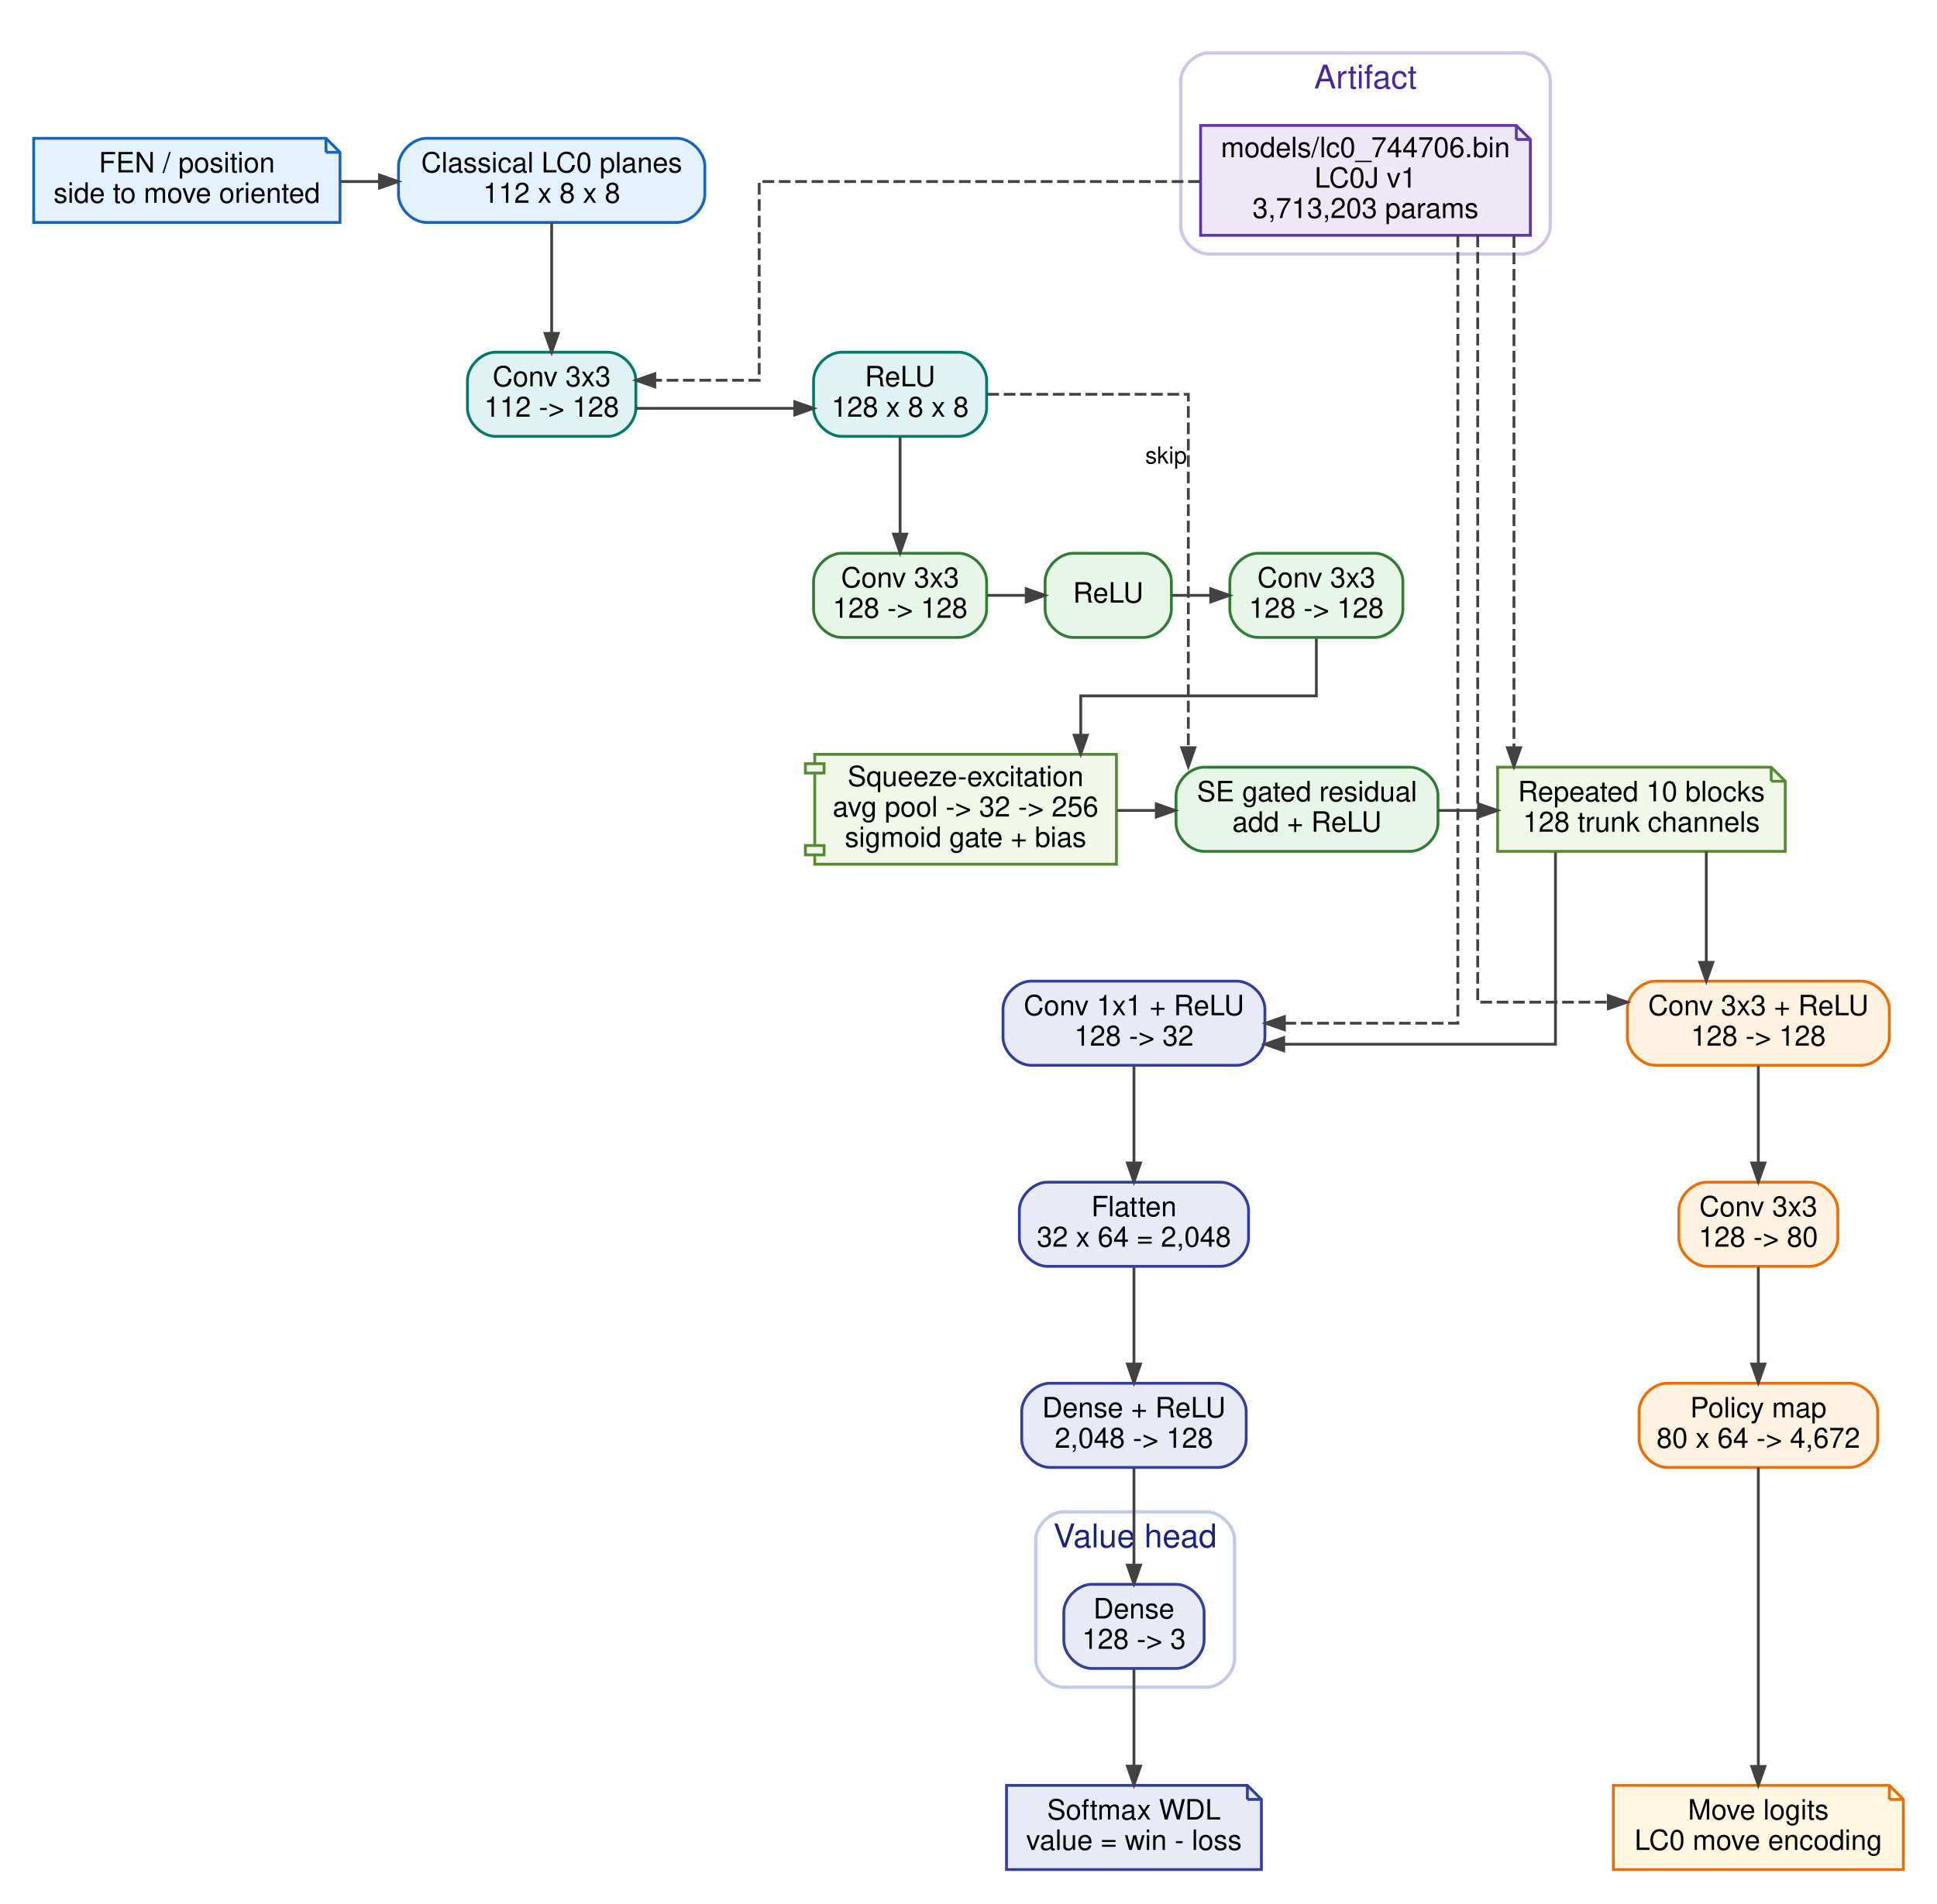
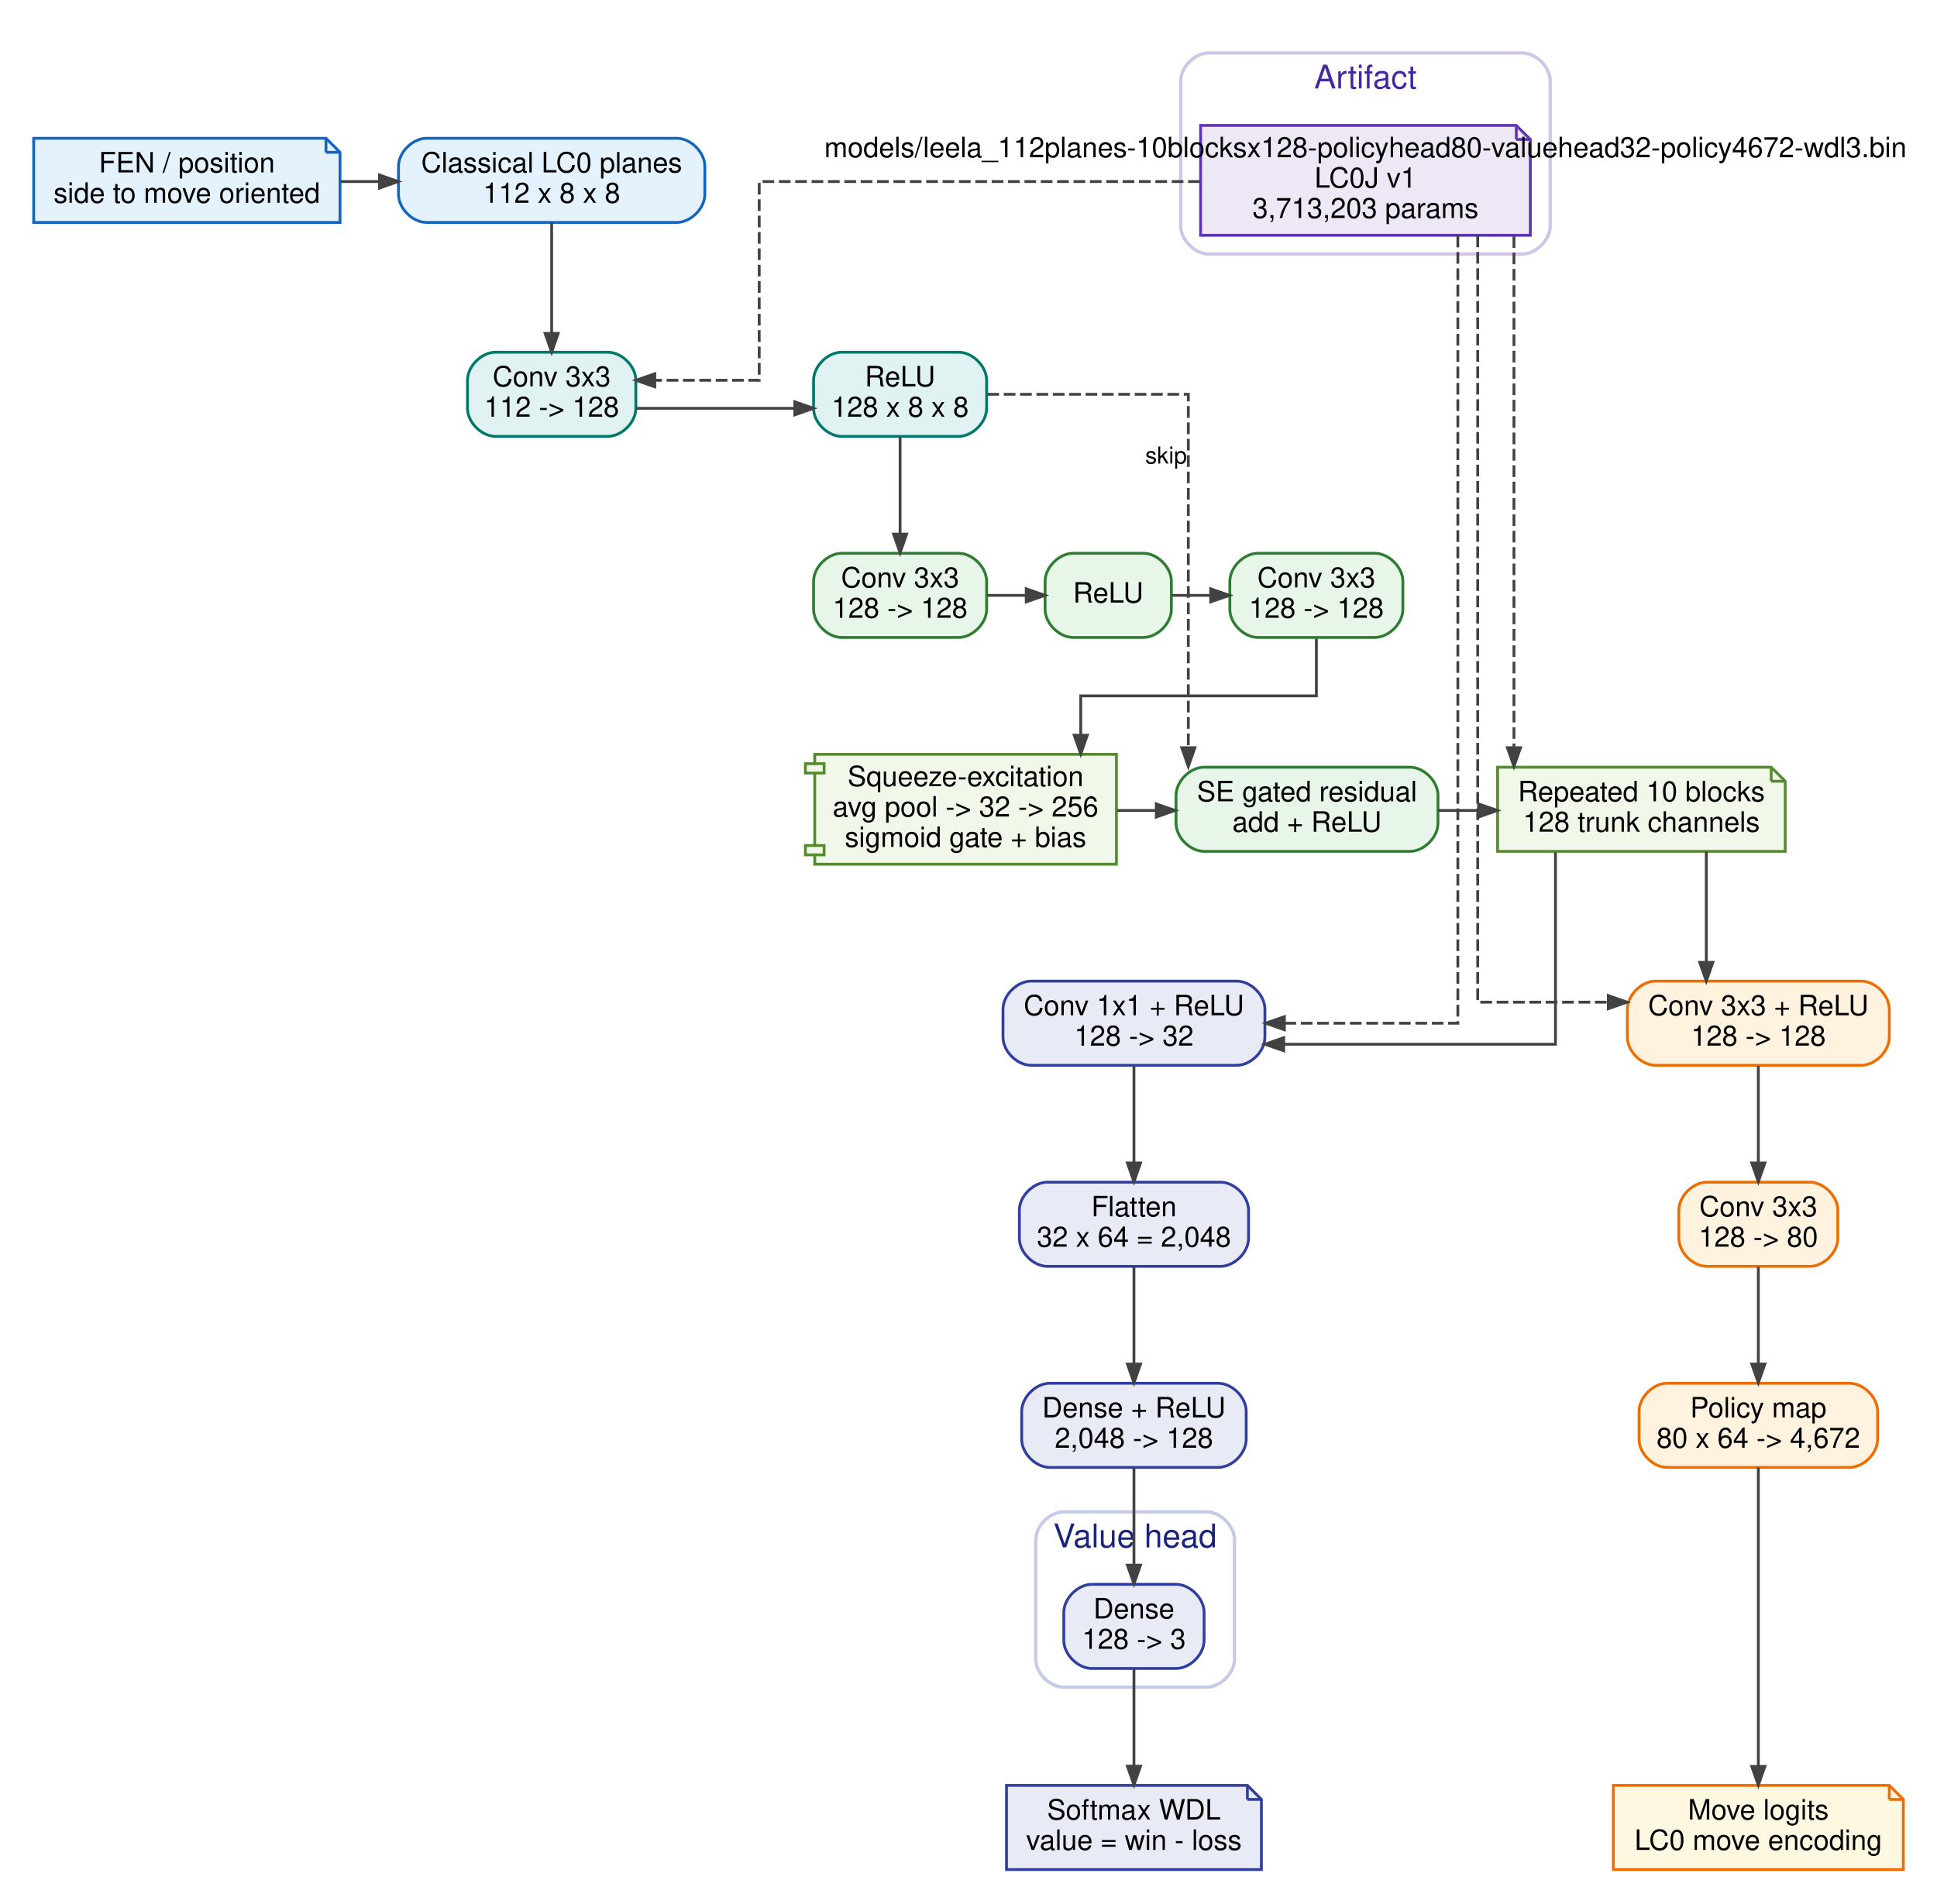
<svg xmlns="http://www.w3.org/2000/svg" width="828pt" height="814pt" viewBox="0.00 0.00 828.30 813.80">
  <g id="graph0" class="graph" transform="scale(1 1) rotate(0) translate(14.4 799.4)">
    <g id="clust5" class="cluster">
      <path fill="transparent" stroke="#c5cae9" stroke-width="1.4" d="M440.5,-78C440.5,-78 501.5,-78 501.5,-78 507.5,-78 513.5,-84 513.5,-90 513.5,-90 513.5,-141 513.5,-141 513.5,-147 507.5,-153 501.5,-153 501.5,-153 440.5,-153 440.5,-153 434.5,-153 428.5,-147 428.5,-141 428.5,-141 428.5,-90 428.5,-90 428.5,-84 434.5,-78 440.5,-78" />
      <text text-anchor="middle" x="471" y="-137.8" font-family="Helvetica,sans-Serif" font-size="14.00" fill="#1a237e">Value head</text>
    </g>
    <g id="clust6" class="cluster">
      <path fill="transparent" stroke="#d1c4e9" stroke-width="1.4" d="M502.5,-691C502.5,-691 636.5,-691 636.5,-691 642.5,-691 648.5,-697 648.5,-703 648.5,-703 648.5,-765 648.5,-765 648.5,-771 642.5,-777 636.5,-777 636.5,-777 502.5,-777 502.5,-777 496.5,-777 490.5,-771 490.5,-765 490.5,-765 490.5,-703 490.5,-703 490.5,-697 496.5,-691 502.5,-691" />
      <text text-anchor="middle" x="569.5" y="-761.8" font-family="Helvetica,sans-Serif" font-size="14.00" fill="#4527a0">Artifact</text>
    </g>
    <g id="node1" class="node">
      <polygon fill="#e3f2fd" stroke="#1565c0" stroke-width="1.2" points="125,-740.5 0,-740.5 0,-704.5 131,-704.5 131,-734.5 125,-740.5" />
      <polyline fill="none" stroke="#1565c0" stroke-width="1.2" points="125,-740.5 125,-734.5 " />
      <polyline fill="none" stroke="#1565c0" stroke-width="1.2" points="131,-734.5 125,-734.5 " />
      <text text-anchor="middle" x="65.5" y="-725.9" font-family="Helvetica,sans-Serif" font-size="12.00">FEN / position</text>
      <text text-anchor="middle" x="65.5" y="-712.9" font-family="Helvetica,sans-Serif" font-size="12.00">side to move oriented</text>
    </g>
    <g id="node2" class="node">
      <path fill="#e3f2fd" stroke="#1565c0" stroke-width="1.2" d="M275,-740.5C275,-740.5 168,-740.5 168,-740.5 162,-740.5 156,-734.5 156,-728.5 156,-728.5 156,-716.5 156,-716.5 156,-710.5 162,-704.5 168,-704.5 168,-704.5 275,-704.5 275,-704.5 281,-704.5 287,-710.5 287,-716.5 287,-716.5 287,-728.5 287,-728.5 287,-734.5 281,-740.5 275,-740.5" />
      <text text-anchor="middle" x="221.5" y="-725.9" font-family="Helvetica,sans-Serif" font-size="12.00">Classical LC0 planes</text>
      <text text-anchor="middle" x="221.5" y="-712.9" font-family="Helvetica,sans-Serif" font-size="12.00">112 x 8 x 8</text>
    </g>
    <g id="edge1" class="edge">
      <path fill="none" stroke="#424242" stroke-width="1.2" d="M131.21,-722C131.21,-722 147.87,-722 147.87,-722" />
      <polygon fill="#424242" stroke="#424242" stroke-width="1.2" points="147.87,-724.8 155.87,-722 147.87,-719.2 147.87,-724.8" />
    </g>
    <g id="node3" class="node">
      <path fill="#e0f2f1" stroke="#00796b" stroke-width="1.2" d="M245.5,-649C245.5,-649 197.5,-649 197.5,-649 191.5,-649 185.5,-643 185.5,-637 185.5,-637 185.5,-625 185.5,-625 185.5,-619 191.5,-613 197.5,-613 197.5,-613 245.5,-613 245.5,-613 251.5,-613 257.5,-619 257.5,-625 257.5,-625 257.5,-637 257.5,-637 257.5,-643 251.5,-649 245.5,-649" />
      <text text-anchor="middle" x="221.5" y="-634.4" font-family="Helvetica,sans-Serif" font-size="12.00">Conv 3x3</text>
      <text text-anchor="middle" x="221.5" y="-621.4" font-family="Helvetica,sans-Serif" font-size="12.00">112 -&gt; 128</text>
    </g>
    <g id="edge2" class="edge">
      <path fill="none" stroke="#424242" stroke-width="1.2" d="M221.5,-704.42C221.5,-704.42 221.5,-657.04 221.5,-657.04" />
      <polygon fill="#424242" stroke="#424242" stroke-width="1.2" points="224.3,-657.04 221.5,-649.04 218.7,-657.04 224.3,-657.04" />
    </g>
    <g id="node4" class="node">
      <path fill="#e0f2f1" stroke="#00796b" stroke-width="1.2" d="M395.5,-649C395.5,-649 345.5,-649 345.5,-649 339.5,-649 333.5,-643 333.5,-637 333.5,-637 333.5,-625 333.5,-625 333.5,-619 339.5,-613 345.5,-613 345.5,-613 395.5,-613 395.5,-613 401.5,-613 407.5,-619 407.5,-625 407.5,-625 407.5,-637 407.5,-637 407.5,-643 401.5,-649 395.5,-649" />
      <text text-anchor="middle" x="370.5" y="-634.4" font-family="Helvetica,sans-Serif" font-size="12.00">ReLU</text>
      <text text-anchor="middle" x="370.5" y="-621.4" font-family="Helvetica,sans-Serif" font-size="12.00">128 x 8 x 8</text>
    </g>
    <g id="edge3" class="edge">
      <path fill="none" stroke="#424242" stroke-width="1.2" d="M257.57,-625C257.57,-625 325.47,-625 325.47,-625" />
      <polygon fill="#424242" stroke="#424242" stroke-width="1.2" points="325.47,-627.8 333.47,-625 325.47,-622.2 325.47,-627.8" />
    </g>
    <g id="node5" class="node">
      <path fill="#e8f5e9" stroke="#2e7d32" stroke-width="1.2" d="M395.5,-563C395.5,-563 345.5,-563 345.5,-563 339.5,-563 333.5,-557 333.5,-551 333.5,-551 333.5,-539 333.5,-539 333.5,-533 339.5,-527 345.5,-527 345.5,-527 395.5,-527 395.5,-527 401.5,-527 407.5,-533 407.5,-539 407.5,-539 407.5,-551 407.5,-551 407.5,-557 401.5,-563 395.5,-563" />
      <text text-anchor="middle" x="370.5" y="-548.4" font-family="Helvetica,sans-Serif" font-size="12.00">Conv 3x3</text>
      <text text-anchor="middle" x="370.5" y="-535.4" font-family="Helvetica,sans-Serif" font-size="12.00">128 -&gt; 128</text>
    </g>
    <g id="edge4" class="edge">
      <path fill="none" stroke="#424242" stroke-width="1.2" d="M370.5,-612.76C370.5,-612.76 370.5,-571.21 370.5,-571.21" />
      <polygon fill="#424242" stroke="#424242" stroke-width="1.2" points="373.3,-571.21 370.5,-563.21 367.7,-571.21 373.3,-571.21" />
    </g>
    <g id="node8" class="node">
      <path fill="#e8f5e9" stroke="#2e7d32" stroke-width="1.2" d="M588.5,-471.5C588.5,-471.5 500.5,-471.5 500.5,-471.5 494.5,-471.5 488.5,-465.5 488.5,-459.5 488.5,-459.5 488.5,-447.5 488.5,-447.5 488.5,-441.5 494.5,-435.5 500.5,-435.5 500.5,-435.5 588.5,-435.5 588.5,-435.5 594.5,-435.5 600.5,-441.5 600.5,-447.5 600.5,-447.5 600.5,-459.5 600.5,-459.5 600.5,-465.5 594.5,-471.5 588.5,-471.5" />
      <text text-anchor="middle" x="544.5" y="-456.9" font-family="Helvetica,sans-Serif" font-size="12.00">SE gated residual</text>
      <text text-anchor="middle" x="544.5" y="-443.9" font-family="Helvetica,sans-Serif" font-size="12.00">add + ReLU</text>
    </g>
    <g id="edge9" class="edge">
      <path fill="none" stroke="#424242" stroke-width="1.2" stroke-dasharray="5,2" d="M407.81,-631C444.09,-631 493.75,-631 493.75,-631 493.75,-631 493.75,-479.83 493.75,-479.83" />
      <polygon fill="#424242" stroke="#424242" stroke-width="1.2" points="496.55,-479.83 493.75,-471.83 490.95,-479.83 496.55,-479.83" />
      <text text-anchor="middle" x="484.25" y="-601.38" font-family="Helvetica,sans-Serif" font-size="10.00">skip</text>
    </g>
    <g id="node6" class="node">
      <path fill="#e8f5e9" stroke="#2e7d32" stroke-width="1.2" d="M474.5,-563C474.5,-563 444.5,-563 444.5,-563 438.5,-563 432.5,-557 432.5,-551 432.5,-551 432.5,-539 432.5,-539 432.5,-533 438.5,-527 444.5,-527 444.5,-527 474.5,-527 474.5,-527 480.5,-527 486.5,-533 486.5,-539 486.5,-539 486.5,-551 486.5,-551 486.5,-557 480.5,-563 474.5,-563" />
      <text text-anchor="middle" x="459.5" y="-541.9" font-family="Helvetica,sans-Serif" font-size="12.00">ReLU</text>
    </g>
    <g id="edge5" class="edge">
      <path fill="none" stroke="#424242" stroke-width="1.2" d="M407.73,-545C407.73,-545 424.44,-545 424.44,-545" />
      <polygon fill="#424242" stroke="#424242" stroke-width="1.2" points="424.44,-547.8 432.44,-545 424.44,-542.2 424.44,-547.8" />
    </g>
    <g id="node7" class="node">
      <path fill="#e8f5e9" stroke="#2e7d32" stroke-width="1.2" d="M573.5,-563C573.5,-563 523.5,-563 523.5,-563 517.5,-563 511.5,-557 511.5,-551 511.5,-551 511.5,-539 511.5,-539 511.5,-533 517.5,-527 523.5,-527 523.5,-527 573.5,-527 573.5,-527 579.5,-527 585.5,-533 585.5,-539 585.5,-539 585.5,-551 585.5,-551 585.5,-557 579.5,-563 573.5,-563" />
      <text text-anchor="middle" x="548.5" y="-548.4" font-family="Helvetica,sans-Serif" font-size="12.00">Conv 3x3</text>
      <text text-anchor="middle" x="548.5" y="-535.4" font-family="Helvetica,sans-Serif" font-size="12.00">128 -&gt; 128</text>
    </g>
    <g id="edge6" class="edge">
      <path fill="none" stroke="#424242" stroke-width="1.2" d="M486.69,-545C486.69,-545 503.32,-545 503.32,-545" />
      <polygon fill="#424242" stroke="#424242" stroke-width="1.2" points="503.32,-547.8 511.32,-545 503.32,-542.2 503.32,-547.8" />
    </g>
    <g id="node9" class="node">
      <polygon fill="#f1f8e9" stroke="#558b2f" stroke-width="1.2" points="463,-477 334,-477 334,-473 330,-473 330,-469 334,-469 334,-438 330,-438 330,-434 334,-434 334,-430 463,-430 463,-477" />
      <polyline fill="none" stroke="#558b2f" stroke-width="1.2" points="334,-473 338,-473 338,-469 334,-469 " />
      <polyline fill="none" stroke="#558b2f" stroke-width="1.2" points="334,-438 338,-438 338,-434 334,-434 " />
      <text text-anchor="middle" x="398.5" y="-463.4" font-family="Helvetica,sans-Serif" font-size="12.00">Squeeze-excitation</text>
      <text text-anchor="middle" x="398.5" y="-450.4" font-family="Helvetica,sans-Serif" font-size="12.00">avg pool -&gt; 32 -&gt; 256</text>
      <text text-anchor="middle" x="398.5" y="-437.4" font-family="Helvetica,sans-Serif" font-size="12.00">sigmoid gate + bias</text>
    </g>
    <g id="edge7" class="edge">
      <path fill="none" stroke="#424242" stroke-width="1.2" d="M548.5,-526.51C548.5,-514.86 548.5,-502 548.5,-502 548.5,-502 447.75,-502 447.75,-502 447.75,-502 447.75,-485.18 447.75,-485.18" />
      <polygon fill="#424242" stroke="#424242" stroke-width="1.2" points="450.55,-485.18 447.75,-477.18 444.95,-485.18 450.55,-485.18" />
    </g>
    <g id="node10" class="node">
      <polygon fill="#f1f8e9" stroke="#558b2f" stroke-width="1.2" points="743,-471.5 626,-471.5 626,-435.5 749,-435.5 749,-465.5 743,-471.5" />
      <polyline fill="none" stroke="#558b2f" stroke-width="1.2" points="743,-471.5 743,-465.5 " />
      <polyline fill="none" stroke="#558b2f" stroke-width="1.2" points="749,-465.5 743,-465.5 " />
      <text text-anchor="middle" x="687.5" y="-456.9" font-family="Helvetica,sans-Serif" font-size="12.00">Repeated 10 blocks</text>
      <text text-anchor="middle" x="687.5" y="-443.9" font-family="Helvetica,sans-Serif" font-size="12.00">128 trunk channels</text>
    </g>
    <g id="edge10" class="edge">
      <path fill="none" stroke="#424242" stroke-width="1.2" d="M600.61,-453C600.61,-453 617.88,-453 617.88,-453" />
      <polygon fill="#424242" stroke="#424242" stroke-width="1.2" points="617.88,-455.8 625.88,-453 617.88,-450.2 617.88,-455.8" />
    </g>
    <g id="edge8" class="edge">
      <path fill="none" stroke="#424242" stroke-width="1.2" d="M463.39,-453C463.39,-453 480.06,-453 480.06,-453" />
      <polygon fill="#424242" stroke="#424242" stroke-width="1.2" points="480.06,-455.8 488.06,-453 480.06,-450.2 480.06,-455.8" />
    </g>
    <g id="node11" class="node">
      <path fill="#fff3e0" stroke="#ef6c00" stroke-width="1.2" d="M781.5,-380C781.5,-380 693.5,-380 693.5,-380 687.5,-380 681.5,-374 681.5,-368 681.5,-368 681.5,-356 681.5,-356 681.5,-350 687.5,-344 693.5,-344 693.5,-344 781.5,-344 781.5,-344 787.5,-344 793.5,-350 793.5,-356 793.5,-356 793.5,-368 793.5,-368 793.5,-374 787.5,-380 781.5,-380" />
      <text text-anchor="middle" x="737.5" y="-365.4" font-family="Helvetica,sans-Serif" font-size="12.00">Conv 3x3 + ReLU</text>
      <text text-anchor="middle" x="737.5" y="-352.4" font-family="Helvetica,sans-Serif" font-size="12.00">128 -&gt; 128</text>
    </g>
    <g id="edge11" class="edge">
      <path fill="none" stroke="#424242" stroke-width="1.2" d="M715.25,-435.42C715.25,-435.42 715.25,-388.04 715.25,-388.04" />
      <polygon fill="#424242" stroke="#424242" stroke-width="1.2" points="718.05,-388.04 715.25,-380.04 712.45,-388.04 718.05,-388.04" />
    </g>
    <g id="node15" class="node">
      <path fill="#e8eaf6" stroke="#303f9f" stroke-width="1.2" d="M514.5,-380C514.5,-380 426.5,-380 426.5,-380 420.5,-380 414.5,-374 414.5,-368 414.5,-368 414.5,-356 414.5,-356 414.5,-350 420.5,-344 426.5,-344 426.5,-344 514.5,-344 514.5,-344 520.5,-344 526.5,-350 526.5,-356 526.5,-356 526.5,-368 526.5,-368 526.5,-374 520.5,-380 514.5,-380" />
      <text text-anchor="middle" x="470.5" y="-365.4" font-family="Helvetica,sans-Serif" font-size="12.00">Conv 1x1 + ReLU</text>
      <text text-anchor="middle" x="470.5" y="-352.4" font-family="Helvetica,sans-Serif" font-size="12.00">128 -&gt; 32</text>
    </g>
    <g id="edge15" class="edge">
      <path fill="none" stroke="#424242" stroke-width="1.2" d="M650.75,-435.07C650.75,-406.05 650.75,-353 650.75,-353 650.75,-353 534.54,-353 534.54,-353" />
      <polygon fill="#424242" stroke="#424242" stroke-width="1.2" points="534.54,-350.2 526.54,-353 534.54,-355.8 534.54,-350.2" />
    </g>
    <g id="node12" class="node">
      <path fill="#fff3e0" stroke="#ef6c00" stroke-width="1.2" d="M759.5,-294C759.5,-294 715.5,-294 715.5,-294 709.5,-294 703.5,-288 703.5,-282 703.5,-282 703.5,-270 703.5,-270 703.5,-264 709.5,-258 715.5,-258 715.5,-258 759.5,-258 759.5,-258 765.5,-258 771.5,-264 771.5,-270 771.5,-270 771.5,-282 771.5,-282 771.5,-288 765.5,-294 759.5,-294" />
      <text text-anchor="middle" x="737.5" y="-279.4" font-family="Helvetica,sans-Serif" font-size="12.00">Conv 3x3</text>
      <text text-anchor="middle" x="737.5" y="-266.4" font-family="Helvetica,sans-Serif" font-size="12.00">128 -&gt; 80</text>
    </g>
    <g id="edge12" class="edge">
      <path fill="none" stroke="#424242" stroke-width="1.2" d="M737.5,-343.76C737.5,-343.76 737.5,-302.21 737.5,-302.21" />
      <polygon fill="#424242" stroke="#424242" stroke-width="1.2" points="740.3,-302.21 737.5,-294.21 734.7,-302.21 740.3,-302.21" />
    </g>
    <g id="node13" class="node">
      <path fill="#fff3e0" stroke="#ef6c00" stroke-width="1.2" d="M776.5,-208C776.5,-208 698.5,-208 698.5,-208 692.5,-208 686.5,-202 686.5,-196 686.5,-196 686.5,-184 686.5,-184 686.5,-178 692.5,-172 698.5,-172 698.5,-172 776.5,-172 776.5,-172 782.5,-172 788.5,-178 788.5,-184 788.5,-184 788.5,-196 788.5,-196 788.5,-202 782.5,-208 776.5,-208" />
      <text text-anchor="middle" x="737.5" y="-193.4" font-family="Helvetica,sans-Serif" font-size="12.00">Policy map</text>
      <text text-anchor="middle" x="737.5" y="-180.4" font-family="Helvetica,sans-Serif" font-size="12.00">80 x 64 -&gt; 4,672</text>
    </g>
    <g id="edge13" class="edge">
      <path fill="none" stroke="#424242" stroke-width="1.2" d="M737.5,-257.76C737.5,-257.76 737.5,-216.21 737.5,-216.21" />
      <polygon fill="#424242" stroke="#424242" stroke-width="1.2" points="740.3,-216.21 737.5,-208.21 734.7,-216.21 740.3,-216.21" />
    </g>
    <g id="node14" class="node">
      <polygon fill="#fff8e1" stroke="#ef6c00" stroke-width="1.2" points="793.5,-36 675.5,-36 675.5,0 799.5,0 799.5,-30 793.5,-36" />
      <polyline fill="none" stroke="#ef6c00" stroke-width="1.2" points="793.5,-36 793.5,-30 " />
      <polyline fill="none" stroke="#ef6c00" stroke-width="1.2" points="799.5,-30 793.5,-30 " />
      <text text-anchor="middle" x="737.5" y="-21.4" font-family="Helvetica,sans-Serif" font-size="12.00">Move logits</text>
      <text text-anchor="middle" x="737.5" y="-8.4" font-family="Helvetica,sans-Serif" font-size="12.00">LC0 move encoding</text>
    </g>
    <g id="edge14" class="edge">
      <path fill="none" stroke="#424242" stroke-width="1.2" d="M737.5,-171.92C737.5,-171.92 737.5,-44.1 737.5,-44.1" />
      <polygon fill="#424242" stroke="#424242" stroke-width="1.2" points="740.3,-44.1 737.5,-36.1 734.7,-44.1 740.3,-44.1" />
    </g>
    <g id="node16" class="node">
      <path fill="#e8eaf6" stroke="#303f9f" stroke-width="1.2" d="M507.5,-294C507.5,-294 433.5,-294 433.5,-294 427.5,-294 421.5,-288 421.5,-282 421.5,-282 421.5,-270 421.5,-270 421.5,-264 427.5,-258 433.5,-258 433.5,-258 507.5,-258 507.5,-258 513.5,-258 519.5,-264 519.5,-270 519.5,-270 519.5,-282 519.5,-282 519.5,-288 513.5,-294 507.5,-294" />
      <text text-anchor="middle" x="470.5" y="-279.4" font-family="Helvetica,sans-Serif" font-size="12.00">Flatten</text>
      <text text-anchor="middle" x="470.5" y="-266.4" font-family="Helvetica,sans-Serif" font-size="12.00">32 x 64 = 2,048</text>
    </g>
    <g id="edge16" class="edge">
      <path fill="none" stroke="#424242" stroke-width="1.2" d="M470.5,-343.76C470.5,-343.76 470.5,-302.21 470.5,-302.21" />
      <polygon fill="#424242" stroke="#424242" stroke-width="1.2" points="473.3,-302.21 470.5,-294.21 467.7,-302.21 473.3,-302.21" />
    </g>
    <g id="node17" class="node">
      <path fill="#e8eaf6" stroke="#303f9f" stroke-width="1.2" d="M506.5,-208C506.5,-208 434.5,-208 434.5,-208 428.5,-208 422.5,-202 422.5,-196 422.5,-196 422.5,-184 422.5,-184 422.5,-178 428.5,-172 434.5,-172 434.5,-172 506.5,-172 506.5,-172 512.5,-172 518.5,-178 518.5,-184 518.5,-184 518.5,-196 518.5,-196 518.5,-202 512.5,-208 506.5,-208" />
      <text text-anchor="middle" x="470.5" y="-193.4" font-family="Helvetica,sans-Serif" font-size="12.00">Dense + ReLU</text>
      <text text-anchor="middle" x="470.5" y="-180.4" font-family="Helvetica,sans-Serif" font-size="12.00">2,048 -&gt; 128</text>
    </g>
    <g id="edge17" class="edge">
      <path fill="none" stroke="#424242" stroke-width="1.2" d="M470.5,-257.76C470.5,-257.76 470.5,-216.21 470.5,-216.21" />
      <polygon fill="#424242" stroke="#424242" stroke-width="1.2" points="473.3,-216.21 470.5,-208.21 467.7,-216.21 473.3,-216.21" />
    </g>
    <g id="node18" class="node">
      <path fill="#e8eaf6" stroke="#303f9f" stroke-width="1.2" d="M488.5,-122C488.5,-122 452.5,-122 452.5,-122 446.5,-122 440.5,-116 440.5,-110 440.5,-110 440.5,-98 440.5,-98 440.5,-92 446.5,-86 452.5,-86 452.5,-86 488.5,-86 488.5,-86 494.5,-86 500.5,-92 500.5,-98 500.5,-98 500.5,-110 500.5,-110 500.5,-116 494.5,-122 488.5,-122" />
      <text text-anchor="middle" x="470.5" y="-107.4" font-family="Helvetica,sans-Serif" font-size="12.00">Dense</text>
      <text text-anchor="middle" x="470.5" y="-94.4" font-family="Helvetica,sans-Serif" font-size="12.00">128 -&gt; 3</text>
    </g>
    <g id="edge18" class="edge">
      <path fill="none" stroke="#424242" stroke-width="1.2" d="M470.5,-171.76C470.5,-171.76 470.5,-130.21 470.5,-130.21" />
      <polygon fill="#424242" stroke="#424242" stroke-width="1.2" points="473.3,-130.21 470.5,-122.21 467.7,-130.21 473.3,-130.21" />
    </g>
    <g id="node19" class="node">
      <polygon fill="#e8eaf6" stroke="#303f9f" stroke-width="1.2" points="519,-36 416,-36 416,0 525,0 525,-30 519,-36" />
      <polyline fill="none" stroke="#303f9f" stroke-width="1.2" points="519,-36 519,-30 " />
      <polyline fill="none" stroke="#303f9f" stroke-width="1.2" points="525,-30 519,-30 " />
      <text text-anchor="middle" x="470.5" y="-21.4" font-family="Helvetica,sans-Serif" font-size="12.00">Softmax WDL</text>
      <text text-anchor="middle" x="470.5" y="-8.4" font-family="Helvetica,sans-Serif" font-size="12.00">value = win - loss</text>
    </g>
    <g id="edge19" class="edge">
      <path fill="none" stroke="#424242" stroke-width="1.2" d="M470.5,-85.76C470.5,-85.76 470.5,-44.21 470.5,-44.21" />
      <polygon fill="#424242" stroke="#424242" stroke-width="1.2" points="473.3,-44.21 470.5,-36.21 467.7,-44.21 473.3,-44.21" />
    </g>
    <g id="node20" class="node">
      <polygon fill="#ede7f6" stroke="#5e35b1" stroke-width="1.2" points="634,-746 499,-746 499,-699 640,-699 640,-740 634,-746" />
      <polyline fill="none" stroke="#5e35b1" stroke-width="1.2" points="634,-746 634,-740 " />
      <polyline fill="none" stroke="#5e35b1" stroke-width="1.2" points="640,-740 634,-740 " />
-       <text text-anchor="middle" x="569.5" y="-732.4" font-family="Helvetica,sans-Serif" font-size="12.00">models/lc0_744706.bin</text>
+       <text text-anchor="middle" x="569.5" y="-732.4" font-family="Helvetica,sans-Serif" font-size="12.00">models/leela_112planes-10blocksx128-policyhead80-valuehead32-policy4672-wdl3.bin</text>
      <text text-anchor="middle" x="569.5" y="-719.4" font-family="Helvetica,sans-Serif" font-size="12.00">LC0J v1</text>
      <text text-anchor="middle" x="569.5" y="-706.4" font-family="Helvetica,sans-Serif" font-size="12.00">3,713,203 params</text>
    </g>
    <g id="edge20" class="edge">
      <path fill="none" stroke="#424242" stroke-width="1.2" stroke-dasharray="5,2" d="M498.66,-722C421.9,-722 310.25,-722 310.25,-722 310.25,-722 310.25,-637 310.25,-637 310.25,-637 265.6,-637 265.6,-637" />
      <polygon fill="#424242" stroke="#424242" stroke-width="1.2" points="265.6,-634.2 257.6,-637 265.6,-639.8 265.6,-634.2" />
    </g>
    <g id="edge21" class="edge">
      <path fill="none" stroke="#424242" stroke-width="1.2" stroke-dasharray="5,2" d="M633,-698.63C633,-698.63 633,-479.84 633,-479.84" />
      <polygon fill="#424242" stroke="#424242" stroke-width="1.2" points="635.8,-479.84 633,-471.84 630.2,-479.84 635.8,-479.84" />
    </g>
    <g id="edge22" class="edge">
      <path fill="none" stroke="#424242" stroke-width="1.2" stroke-dasharray="5,2" d="M617.5,-698.89C617.5,-620.08 617.5,-371 617.5,-371 617.5,-371 673.36,-371 673.36,-371" />
      <polygon fill="#424242" stroke="#424242" stroke-width="1.2" points="673.36,-373.8 681.36,-371 673.36,-368.2 673.36,-373.8" />
    </g>
    <g id="edge23" class="edge">
      <path fill="none" stroke="#424242" stroke-width="1.2" stroke-dasharray="5,2" d="M609,-698.85C609,-618.65 609,-362 609,-362 609,-362 534.83,-362 534.83,-362" />
      <polygon fill="#424242" stroke="#424242" stroke-width="1.2" points="534.83,-359.2 526.83,-362 534.83,-364.8 534.83,-359.2" />
    </g>
  </g>
</svg>
